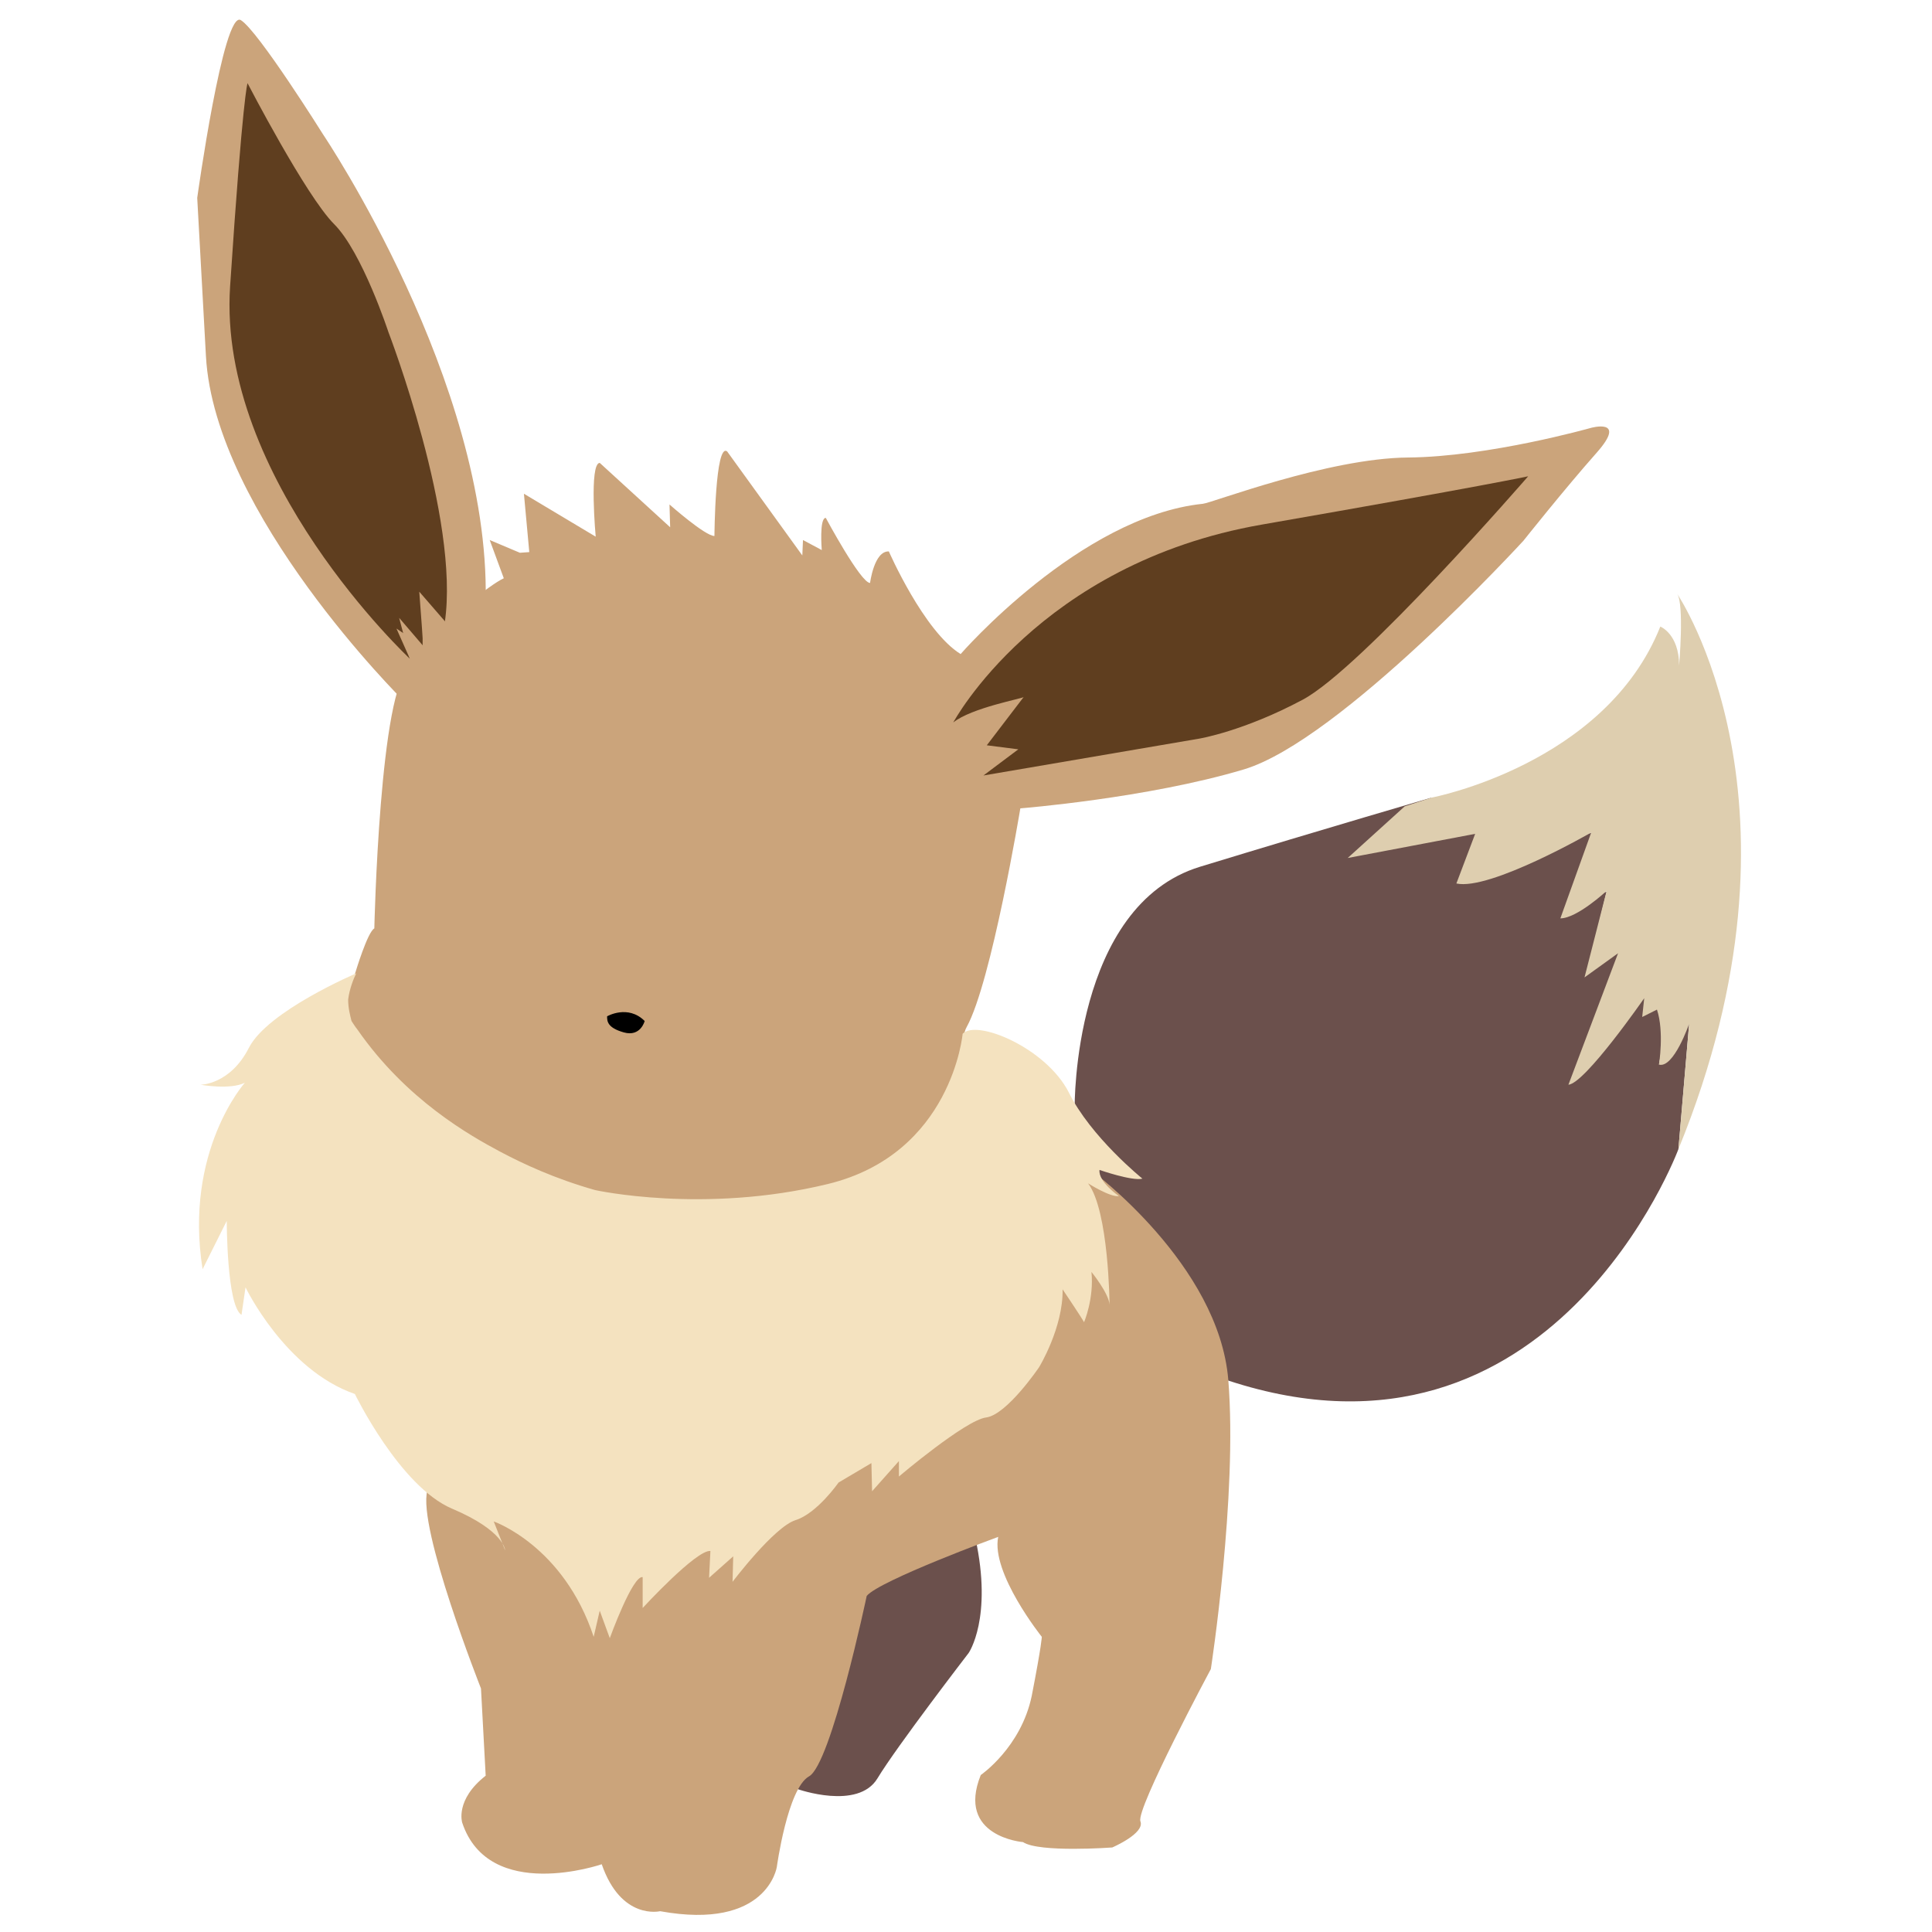
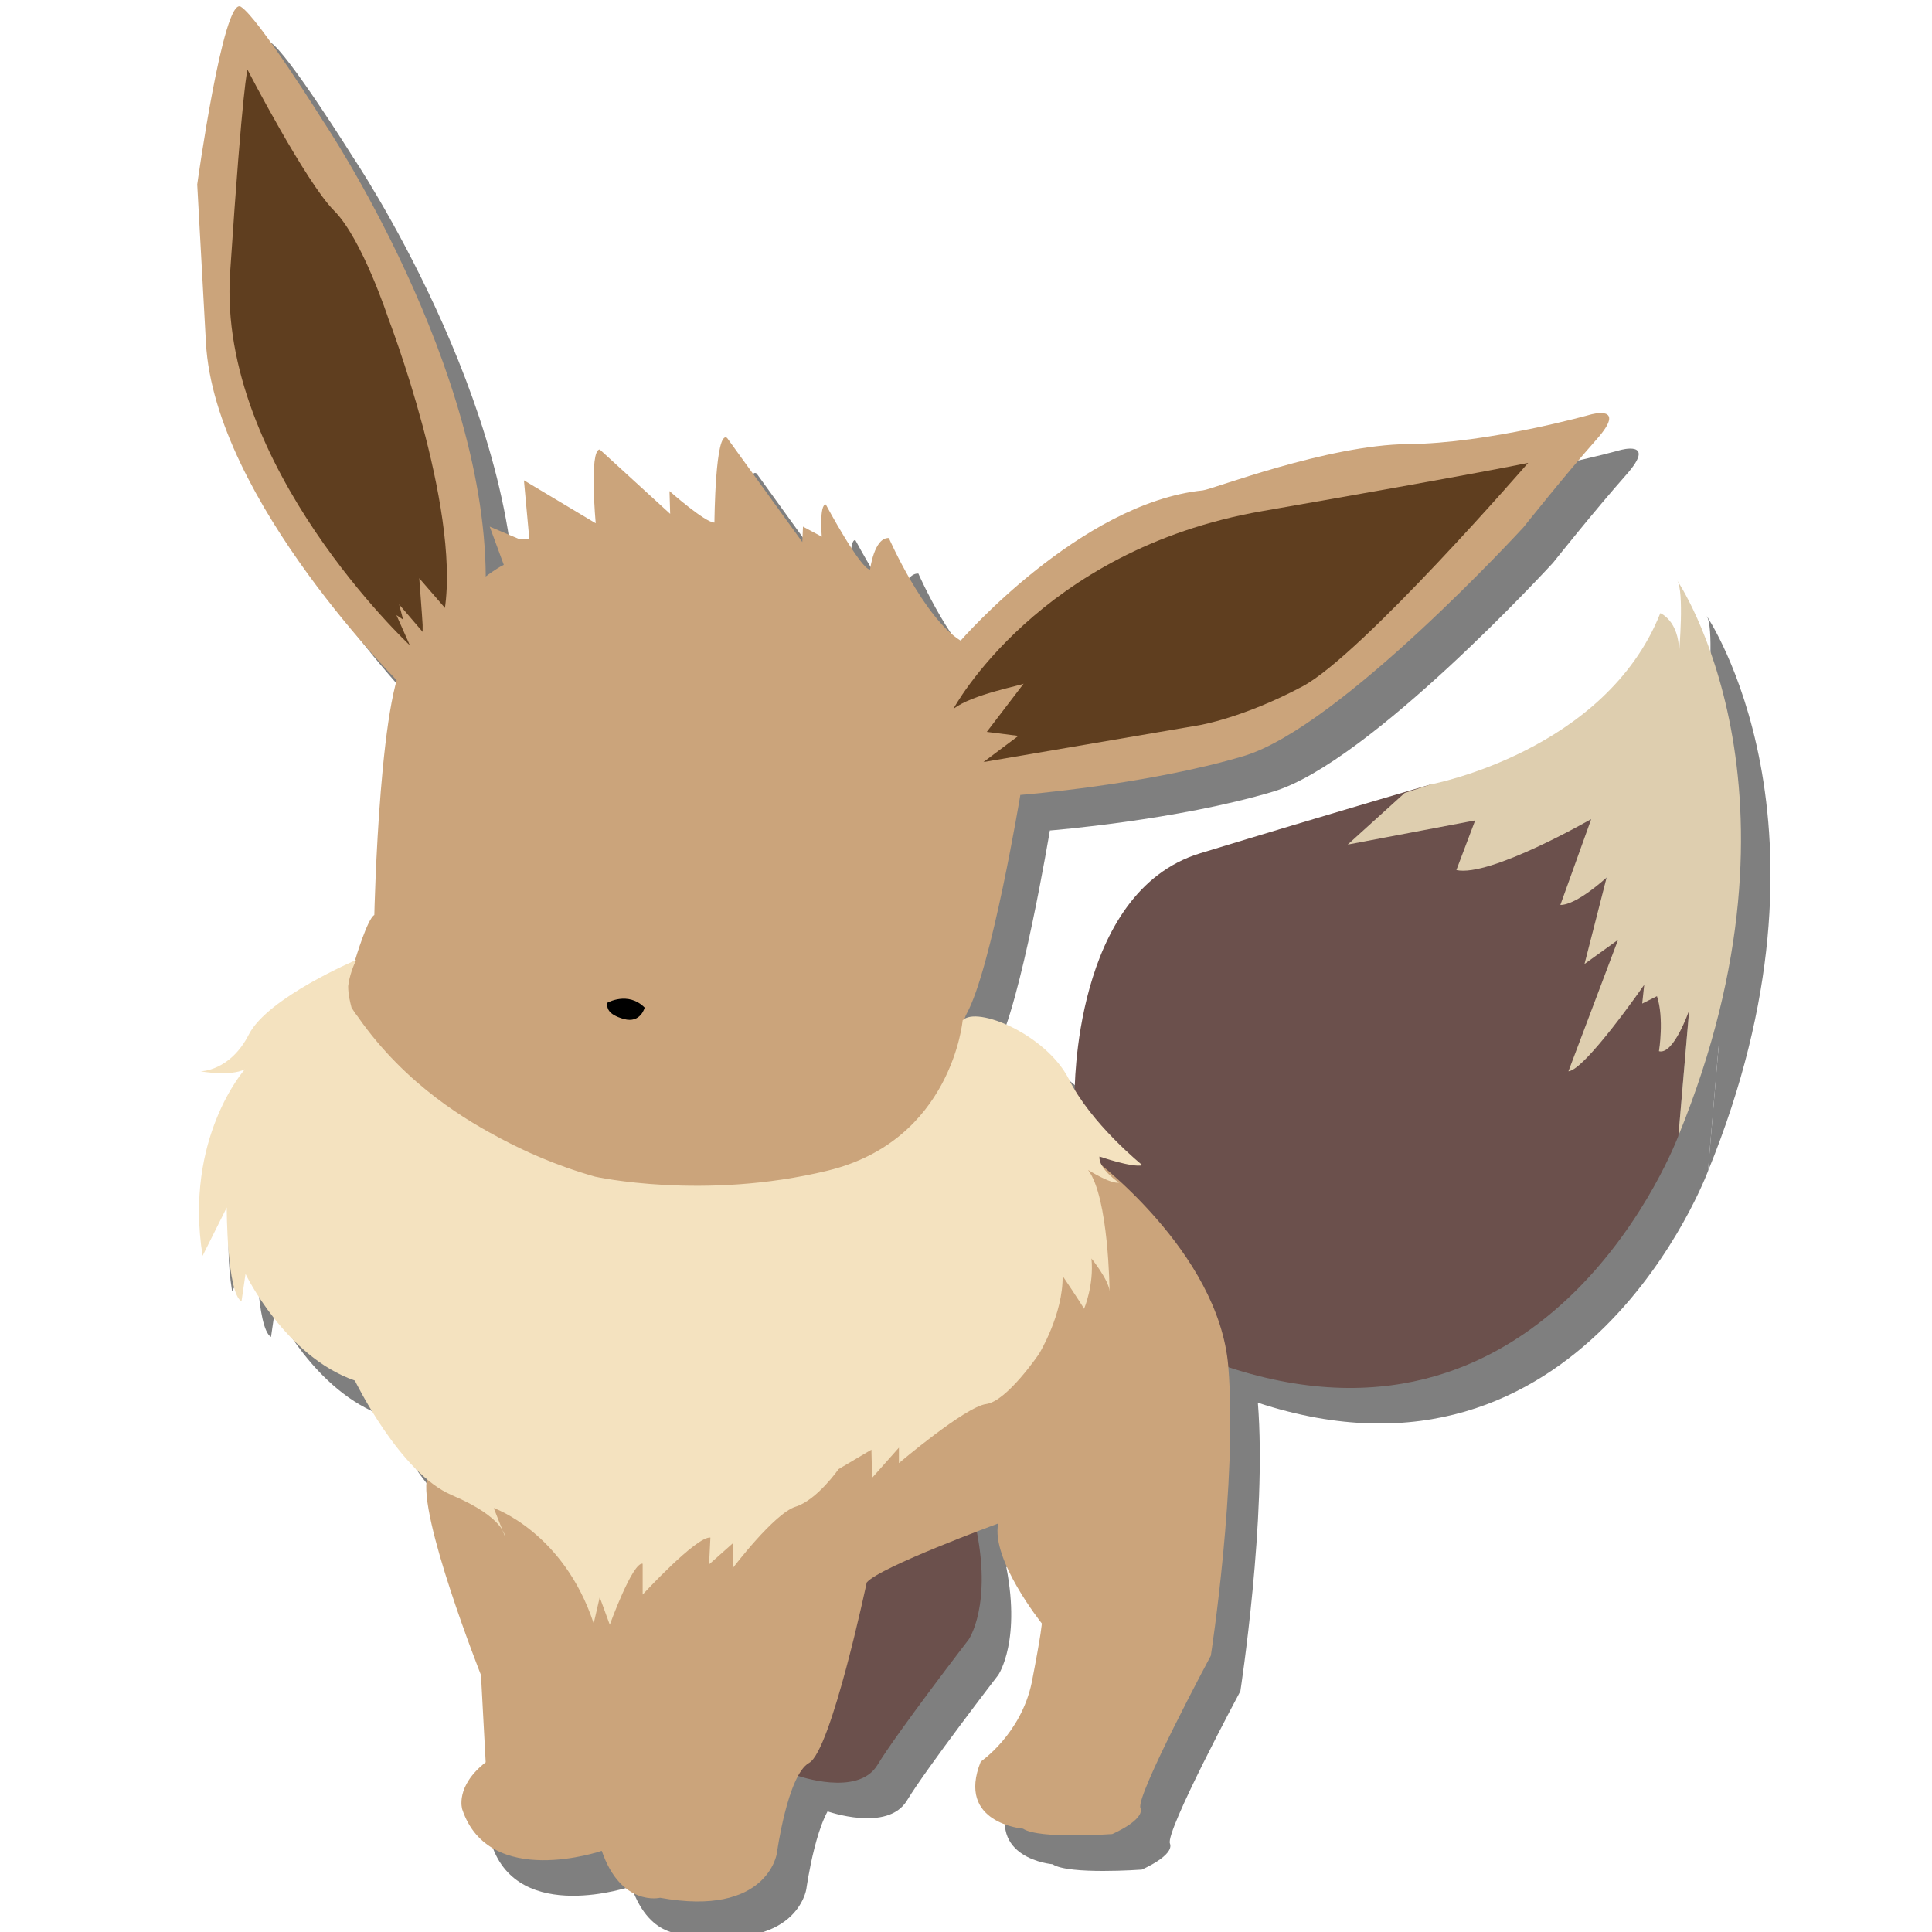
- <svg xmlns="http://www.w3.org/2000/svg" version="1.1" id="Layer_2" x="0px" y="0px" viewBox="0 0 288 288" style="enable-background:new 0 0 288 288;" xml:space="preserve">
+ <svg xmlns="http://www.w3.org/2000/svg" version="1.1" id="Layer_1" x="0px" y="0px" viewBox="0 0 288 288" style="enable-background:new 0 0 288 288;" xml:space="preserve">
  <style type="text/css">
- 	.st0{fill:#6B504C;}
- 	.st1{fill:#CBA47B;}
- 	.st2{fill:#5F3E1F;}
- 	.st3{fill:#DECEAF;}
- 	.st4{fill:#F4E2BF;}
- 	.st5{fill:none;stroke:#F4E2BF;stroke-miterlimit:10;}
+ 	.st0{opacity:0.5;}
+ 	.st1{stroke:#F4E2BF;stroke-miterlimit:10;}
+ 	.st2{fill:#6B504C;}
+ 	.st3{fill:#CBA47B;}
+ 	.st4{fill:#5F3E1F;}
+ 	.st5{fill:#DECEAF;}
+ 	.st6{fill:#F4E2BF;}
+ 	.st7{fill:none;stroke:#F4E2BF;stroke-miterlimit:10;}
</style>
-   <path class="st0" d="M118.9,266.7c0,0,9,3.2,11.9-1.6c2.9-4.8,13.6-18.7,13.6-18.7s3.6-5.2,1-17.1c-2.6-11.9-24.2,6.8-24.2,6.8  L118.9,266.7z" />
-   <path class="st0" d="M160.2,165c0,0-0.3-30,18.7-35.8c19-5.8,34.5-10.3,34.5-10.3l-11,8.1l23.6-4.5l-7.4,8.1l18.7-6.5l-2.6,10.7  l4.8-1.9l-2.9,11.9l5.5-4.2l-7.4,19.4l11.6-12.6l2.9,0.6l-1.9,10.7l4.5-6.1l-1.6,18.7c0,0-18.7,50.4-67.1,34.5S160.2,165,160.2,165z  " />
-   <path class="st1" d="M60.1,104.4c0,0-28.1-27.8-29.4-51.3s-1.3-23.6-1.3-23.6S33.3,1.4,35.9,3s12.3,17.1,12.3,17.1  S73,56.9,72.4,89.5C71.7,122.1,60.1,104.4,60.1,104.4z" />
-   <path class="st2" d="M61.1,98.2c0,0-28.7-26.8-26.8-55.5s2.6-30.3,2.6-30.3s8.7,16.8,12.9,21s8.1,16.1,8.1,16.1s10.7,27.8,8.4,43.3  L63,89.5v6.8l-3.9-2.6L61.1,98.2z" />
-   <path class="st1" d="M61.1,98.2l-1.6-6.1l3.6,4.2l-0.6-8.1l3.9,4.5c0,0,6.5-5.5,8.7-6.5L73,80.5l4.5,1.9l1.4-0.1l-0.8-8.7L88.8,80  c0,0-1-10.9,0.6-11l10.5,9.6l-0.1-3.4c0,0,5.3,4.7,6.7,4.7c0,0,0.1-14,1.9-12.6l11.2,15.5l0.1-2.3l2.8,1.5c0,0-0.4-4.8,0.6-4.8  c0,0,5.2,9.7,6.6,9.7c0,0,0.6-4.8,2.8-4.7c0,0,5.2,11.9,10.7,15.3c0,0,17.8-20.5,36.1-22.4c1.3-0.1,18.6-6.8,30.6-6.9  c12-0.1,27.2-4.4,27.2-4.4s5.6-1.6,0.9,3.7c-4.7,5.3-10.9,13.1-10.9,13.1s-27.3,29.8-41.7,34.1c-14.4,4.3-33.3,5.8-33.3,5.8  s-4.3,25.9-8,32.6s18.6,21.4,18.6,21.4s19,14,20.4,31.2c1.4,17.2-2.6,43.1-2.6,43.1s-11.2,20.9-10.5,22.7s-4.2,3.9-4.2,3.9  s-10.9,0.8-13.3-0.8c0,0-10-0.8-6.3-10c0,0,6-4.1,7.6-11.8c1.5-7.7,1.5-8.8,1.5-8.8s-7.6-9.5-6.5-14.9c0,0-17.7,6.5-19.6,8.8  c0,0-5.3,25.1-8.6,26.9c-3.2,1.8-4.8,13.5-4.8,13.5s-1.4,9.5-17.4,6.6c0,0-5.8,1.4-8.7-7c0,0-16.8,5.8-20.8-6.2c0,0-1.1-3.4,3.5-7  l-0.7-13c0,0-9.5-24-8-29.5c1.5-5.5-12.5-72.5-12.5-72.5l1.8-4.8c0,0,1.8-6,2.8-6.5c0,0,0.8-36.3,5.3-38.8L61.1,98.2z" />
-   <path d="M90.5,151.5c0,0,3.1-1.8,5.6,0.7c0,0-0.6,2.4-3.1,1.7S90.5,152.2,90.5,151.5z" />
-   <path class="st2" d="M142.1,107.7c0,0,12.7-23.7,46-29.5s39.7-7.2,39.7-7.2s-24.8,28.6-33.6,33.3c-8.8,4.7-15.4,5.8-15.4,5.8  l-32.2,5.5l5.2-3.9l-4.7-0.6l5.5-7.2C152.6,104.1,144.8,105.5,142.1,107.7z" />
-   <path class="st3" d="M213.4,118.9c0,0,25.9-4.9,34.1-25.5c0,0,2.8,1.1,2.8,5.8c0,0,0.8-9.1-0.3-10.7c0,0,21.3,31.2,0.2,82.8  l1.6-18.7c0,0-2.3,6.7-4.5,6.1c0,0,0.8-4.9-0.3-8.2l-2.2,1.1l0.3-2.8c0,0-8.8,12.7-11.3,12.9l7.4-19.6l-5,3.6l3.3-12.9  c0,0-4.4,4.1-6.9,4.1l4.6-12.8c0,0-15.1,8.7-20.1,7.6l2.8-7.4l-19,3.6l8.5-7.7L213.4,118.9z" />
-   <path class="st4" d="M53.1,145.1c0,0-13.2,5.6-16,11.1c-2.8,5.5-7.2,5.5-7.2,5.5s4.4,0.8,6.6-0.3c0,0-9.1,10.2-6.3,27.8l3.6-7.2  c0,0,0,12.7,2.2,14l0.6-4.1c0,0,5.9,12.3,16.3,15.9c0,0,6.7,13.8,14.5,17.1c7.8,3.3,7.9,6.2,7.9,6.2l-1.7-4.3  c0,0,10.4,3.6,14.9,17.2l0.9-3.9l1.5,4.1c0,0,3.4-9.4,4.9-9.1v4.6c0,0,8-8.7,10.1-8.5l-0.2,4l3.6-3.2l-0.1,3.8c0,0,6.2-8.2,9.4-9.2  c3.2-1,6.4-5.6,6.4-5.6l4.9-2.9l0.1,4.2l4-4.5v2.3c0,0,9.9-8.4,13-8.8c3.1-0.4,7.9-7.5,7.9-7.5s3.6-5.9,3.5-11.6c0,0,2.7,4,3.2,4.9  c0,0,1.5-3.5,1.1-7.5c0,0,2.6,3.2,2.7,4.9c0,0-0.1-14-3.2-18.1c0,0,3.3,2.1,4.6,1.9c0,0-3.1-2.1-2.9-3.9c0,0,4.9,1.7,6.4,1.3  c0,0-7.7-6.2-11-12.9c-3.4-6.6-13.7-10.9-15.8-8.7c0,0-1.6,17.9-20.1,22.4s-34.7,0.9-34.7,0.9c-6-1.7-10.7-3.9-14.1-5.7  c-4.5-2.4-14-7.7-21.3-18.2c-0.4-0.5-0.7-1-0.9-1.3c-0.2-0.8-0.5-1.9-0.5-3.2C52.1,147.4,52.7,145.9,53.1,145.1z" />
-   <path class="st5" d="M44.4,146" />
+   <g class="st0">
+     <path d="M123.3,270c0,0,9,3.2,11.9-1.6c2.9-4.8,13.6-18.7,13.6-18.7s3.6-5.2,1-17.1c-2.6-11.9-24.2,6.8-24.2,6.8L123.3,270z" />
+     <path d="M164.6,168.3c0,0-0.3-30,18.7-35.8c19-5.8,34.5-10.3,34.5-10.3l-11,8.1l23.6-4.5l-7.4,8.1l18.7-6.5l-2.6,10.7l4.8-1.9   l-2.9,11.9l5.5-4.2l-7.4,19.4l11.6-12.6l2.9,0.6l-1.9,10.7l4.5-6.1l-1.6,18.7c0,0-18.7,50.4-67.1,34.5S164.6,168.3,164.6,168.3z" />
+     <path d="M64.5,107.7c0,0-28.1-27.8-29.4-51.3s-1.3-23.6-1.3-23.6s3.9-28.1,6.5-26.5s12.3,17.1,12.3,17.1s24.8,36.8,24.2,69.4   C76.1,125.4,64.5,107.7,64.5,107.7z" />
+     <path d="M65.5,101.5c0,0-28.7-26.8-26.8-55.5s2.6-30.3,2.6-30.3s8.7,16.8,12.9,21s8.1,16.1,8.1,16.1S73,80.6,70.7,96.1l-3.3-3.3   v6.8L63.5,97L65.5,101.5z" />
+     <path d="M65.5,101.5l-1.6-6.1l3.6,4.2l-0.6-8.1l3.9,4.5c0,0,6.5-5.5,8.7-6.5l-2.1-5.7l4.5,1.9l1.4-0.1l-0.8-8.7l10.7,6.4   c0,0-1-10.9,0.6-11l10.5,9.6l-0.1-3.4c0,0,5.3,4.7,6.7,4.7c0,0,0.1-14,1.9-12.6L124,86.1l0.1-2.3l2.8,1.5c0,0-0.4-4.8,0.6-4.8   c0,0,5.2,9.7,6.6,9.7c0,0,0.6-4.8,2.8-4.7c0,0,5.2,11.9,10.7,15.3c0,0,17.8-20.5,36.1-22.4c1.3-0.1,18.6-6.8,30.6-6.9   s27.2-4.4,27.2-4.4s5.6-1.6,0.9,3.7c-4.7,5.3-10.9,13.1-10.9,13.1s-27.3,29.8-41.7,34.1s-33.3,5.8-33.3,5.8s-4.3,25.9-8,32.6   s18.6,21.4,18.6,21.4s19,14,20.4,31.2s-2.6,43.1-2.6,43.1s-11.2,20.9-10.5,22.7s-4.2,3.9-4.2,3.9s-10.9,0.8-13.3-0.8   c0,0-10-0.8-6.3-10c0,0,6-4.1,7.6-11.8c1.5-7.7,1.5-8.8,1.5-8.8s-7.6-9.5-6.5-14.9c0,0-17.7,6.5-19.6,8.8c0,0-5.3,25.1-8.6,26.9   c-3.2,1.8-4.8,13.5-4.8,13.5s-1.4,9.5-17.4,6.6c0,0-5.8,1.4-8.7-7c0,0-16.8,5.8-20.8-6.2c0,0-1.1-3.4,3.5-7l-0.7-13   c0,0-9.5-24-8-29.5S55.6,153,55.6,153l1.8-4.8c0,0,1.8-6,2.8-6.5c0,0,0.8-36.3,5.3-38.8L65.5,101.5z" />
+     <path d="M94.9,154.8c0,0,3.1-1.8,5.6,0.7c0,0-0.6,2.4-3.1,1.7S94.9,155.5,94.9,154.8z" />
+     <path d="M146.5,111c0,0,12.7-23.7,46-29.5s39.7-7.2,39.7-7.2s-24.8,28.6-33.6,33.3c-8.8,4.7-15.4,5.8-15.4,5.8l-32.2,5.5l5.2-3.9   l-4.7-0.6l5.5-7.2C157,107.4,149.2,108.8,146.5,111z" />
+     <path d="M217.8,122.2c0,0,25.9-4.9,34.1-25.5c0,0,2.8,1.1,2.8,5.8c0,0,0.8-9.1-0.3-10.7c0,0,21.3,31.2,0.2,82.8l1.6-18.7   c0,0-2.3,6.7-4.5,6.1c0,0,0.8-4.9-0.3-8.2l-2.2,1.1l0.3-2.8c0,0-8.8,12.7-11.3,12.9l7.4-19.6l-5,3.6l3.3-12.9c0,0-4.4,4.1-6.9,4.1   l4.6-12.8c0,0-15.1,8.7-20.1,7.6l2.8-7.4l-19,3.6l8.5-7.7L217.8,122.2z" />
+     <path d="M57.5,148.4c0,0-13.2,5.6-16,11.1s-7.2,5.5-7.2,5.5s4.4,0.8,6.6-0.3c0,0-9.1,10.2-6.3,27.8l3.6-7.2c0,0,0,12.7,2.2,14   l0.6-4.1c0,0,5.9,12.3,16.3,15.9c0,0,6.7,13.8,14.5,17.1s7.9,6.2,7.9,6.2l-1.7-4.3c0,0,10.4,3.6,14.9,17.2l0.9-3.9l1.5,4.1   c0,0,3.4-9.4,4.9-9.1v4.6c0,0,8-8.7,10.1-8.5l-0.2,4l3.6-3.2l-0.1,3.8c0,0,6.2-8.2,9.4-9.2c3.2-1,6.4-5.6,6.4-5.6l4.9-2.9l0.1,4.2   l4-4.5v2.3c0,0,9.9-8.4,13-8.8c3.1-0.4,7.9-7.5,7.9-7.5s3.6-5.9,3.5-11.6c0,0,2.7,4,3.2,4.9c0,0,1.5-3.5,1.1-7.5   c0,0,2.6,3.2,2.7,4.9c0,0-0.1-14-3.2-18.1c0,0,3.3,2.1,4.6,1.9c0,0-3.1-2.1-2.9-3.9c0,0,4.9,1.7,6.4,1.3c0,0-7.7-6.2-11-12.9   c-3.4-6.6-13.7-10.9-15.8-8.7c0,0-1.6,17.9-20.1,22.4s-34.7,0.9-34.7,0.9c-6-1.7-10.7-3.9-14.1-5.7c-4.5-2.4-14-7.7-21.3-18.2   c-0.4-0.5-0.7-1-0.9-1.3c-0.2-0.8-0.5-1.9-0.5-3.2C56.5,150.7,57.1,149.2,57.5,148.4z" />
+     <path class="st1" d="M48.8,149.3" />
+   </g>
+   <g>
+     <path class="st2" d="M118.9,264.7c0,0,9,3.2,11.9-1.6c2.9-4.8,13.6-18.7,13.6-18.7s3.6-5.2,1-17.1c-2.6-11.9-24.2,6.8-24.2,6.8   L118.9,264.7z" />
+     <path class="st2" d="M160.2,163c0,0-0.3-30,18.7-35.8s34.5-10.3,34.5-10.3l-11,8.1l23.6-4.5l-7.4,8.1l18.7-6.5l-2.6,10.7l4.8-1.9   l-2.9,11.9l5.5-4.2l-7.4,19.4l11.6-12.6l2.9,0.6l-1.9,10.7l4.5-6.1l-1.6,18.7c0,0-18.7,50.4-67.1,34.5S160.2,163,160.2,163z" />
+     <path class="st3" d="M60.1,102.4c0,0-28.1-27.8-29.4-51.3s-1.3-23.6-1.3-23.6S33.3-0.6,35.9,1s12.3,17.1,12.3,17.1   S73,54.9,72.4,87.5C71.7,120.1,60.1,102.4,60.1,102.4z" />
+     <path class="st4" d="M61.1,96.2c0,0-28.7-26.8-26.8-55.5s2.6-30.3,2.6-30.3s8.7,16.8,12.9,21s8.1,16.1,8.1,16.1s10.7,27.8,8.4,43.3   L63,87.5v6.8l-3.9-2.6L61.1,96.2z" />
+     <path class="st3" d="M61.1,96.2l-1.6-6.1l3.6,4.2l-0.6-8.1l3.9,4.5c0,0,6.5-5.5,8.7-6.5L73,78.5l4.5,1.9l1.4-0.1l-0.8-8.7L88.8,78   c0,0-1-10.9,0.6-11l10.5,9.6l-0.1-3.4c0,0,5.3,4.7,6.7,4.7c0,0,0.1-14,1.9-12.6l11.2,15.5l0.1-2.3l2.8,1.5c0,0-0.4-4.8,0.6-4.8   c0,0,5.2,9.7,6.6,9.7c0,0,0.6-4.8,2.8-4.7c0,0,5.2,11.9,10.7,15.3c0,0,17.8-20.5,36.1-22.4c1.3-0.1,18.6-6.8,30.6-6.9   s27.2-4.4,27.2-4.4s5.6-1.6,0.9,3.7c-4.7,5.3-10.9,13.1-10.9,13.1s-27.3,29.8-41.7,34.1s-33.3,5.8-33.3,5.8s-4.3,25.9-8,32.6   s18.6,21.4,18.6,21.4s19,14,20.4,31.2s-2.6,43.1-2.6,43.1s-11.2,20.9-10.5,22.7s-4.2,3.9-4.2,3.9s-10.9,0.8-13.3-0.8   c0,0-10-0.8-6.3-10c0,0,6-4.1,7.6-11.8c1.5-7.7,1.5-8.8,1.5-8.8s-7.6-9.5-6.5-14.9c0,0-17.7,6.5-19.6,8.8c0,0-5.3,25.1-8.6,26.9   c-3.2,1.8-4.8,13.5-4.8,13.5s-1.4,9.5-17.4,6.6c0,0-5.8,1.4-8.7-7c0,0-16.8,5.8-20.8-6.2c0,0-1.1-3.4,3.5-7l-0.7-13   c0,0-9.5-24-8-29.5s-12.5-72.5-12.5-72.5l1.8-4.8c0,0,1.8-6,2.8-6.5c0,0,0.8-36.3,5.3-38.8L61.1,96.2z" />
+     <path d="M90.5,149.5c0,0,3.1-1.8,5.6,0.7c0,0-0.6,2.4-3.1,1.7S90.5,150.2,90.5,149.5z" />
+     <path class="st4" d="M142.1,105.7c0,0,12.7-23.7,46-29.5s39.7-7.2,39.7-7.2s-24.8,28.6-33.6,33.3c-8.8,4.7-15.4,5.8-15.4,5.8   l-32.2,5.5l5.2-3.9l-4.7-0.6l5.5-7.2C152.6,102.1,144.8,103.5,142.1,105.7z" />
+     <path class="st5" d="M213.4,116.9c0,0,25.9-4.9,34.1-25.5c0,0,2.8,1.1,2.8,5.8c0,0,0.8-9.1-0.3-10.7c0,0,21.3,31.2,0.2,82.8   l1.6-18.7c0,0-2.3,6.7-4.5,6.1c0,0,0.8-4.9-0.3-8.2l-2.2,1.1l0.3-2.8c0,0-8.8,12.7-11.3,12.9l7.4-19.6l-5,3.6l3.3-12.9   c0,0-4.4,4.1-6.9,4.1l4.6-12.8c0,0-15.1,8.7-20.1,7.6l2.8-7.4l-19,3.6l8.5-7.7L213.4,116.9z" />
+     <path class="st6" d="M53.1,143.1c0,0-13.2,5.6-16,11.1s-7.2,5.5-7.2,5.5s4.4,0.8,6.6-0.3c0,0-9.1,10.2-6.3,27.8l3.6-7.2   c0,0,0,12.7,2.2,14l0.6-4.1c0,0,5.9,12.3,16.3,15.9c0,0,6.7,13.8,14.5,17.1s7.9,6.2,7.9,6.2l-1.7-4.3c0,0,10.4,3.6,14.9,17.2   l0.9-3.9l1.5,4.1c0,0,3.4-9.4,4.9-9.1v4.6c0,0,8-8.7,10.1-8.5l-0.2,4l3.6-3.2l-0.1,3.8c0,0,6.2-8.2,9.4-9.2c3.2-1,6.4-5.6,6.4-5.6   l4.9-2.9l0.1,4.2l4-4.5v2.3c0,0,9.9-8.4,13-8.8c3.1-0.4,7.9-7.5,7.9-7.5s3.6-5.9,3.5-11.6c0,0,2.7,4,3.2,4.9c0,0,1.5-3.5,1.1-7.5   c0,0,2.6,3.2,2.7,4.9c0,0-0.1-14-3.2-18.1c0,0,3.3,2.1,4.6,1.9c0,0-3.1-2.1-2.9-3.9c0,0,4.9,1.7,6.4,1.3c0,0-7.7-6.2-11-12.9   c-3.4-6.6-13.7-10.9-15.8-8.7c0,0-1.6,17.9-20.1,22.4s-34.7,0.9-34.7,0.9c-6-1.7-10.7-3.9-14.1-5.7c-4.5-2.4-14-7.7-21.3-18.2   c-0.4-0.5-0.7-1-0.9-1.3c-0.2-0.8-0.5-1.9-0.5-3.2C52.1,145.4,52.7,143.9,53.1,143.1z" />
+     <path class="st7" d="M44.4,144" />
+   </g>
</svg>
